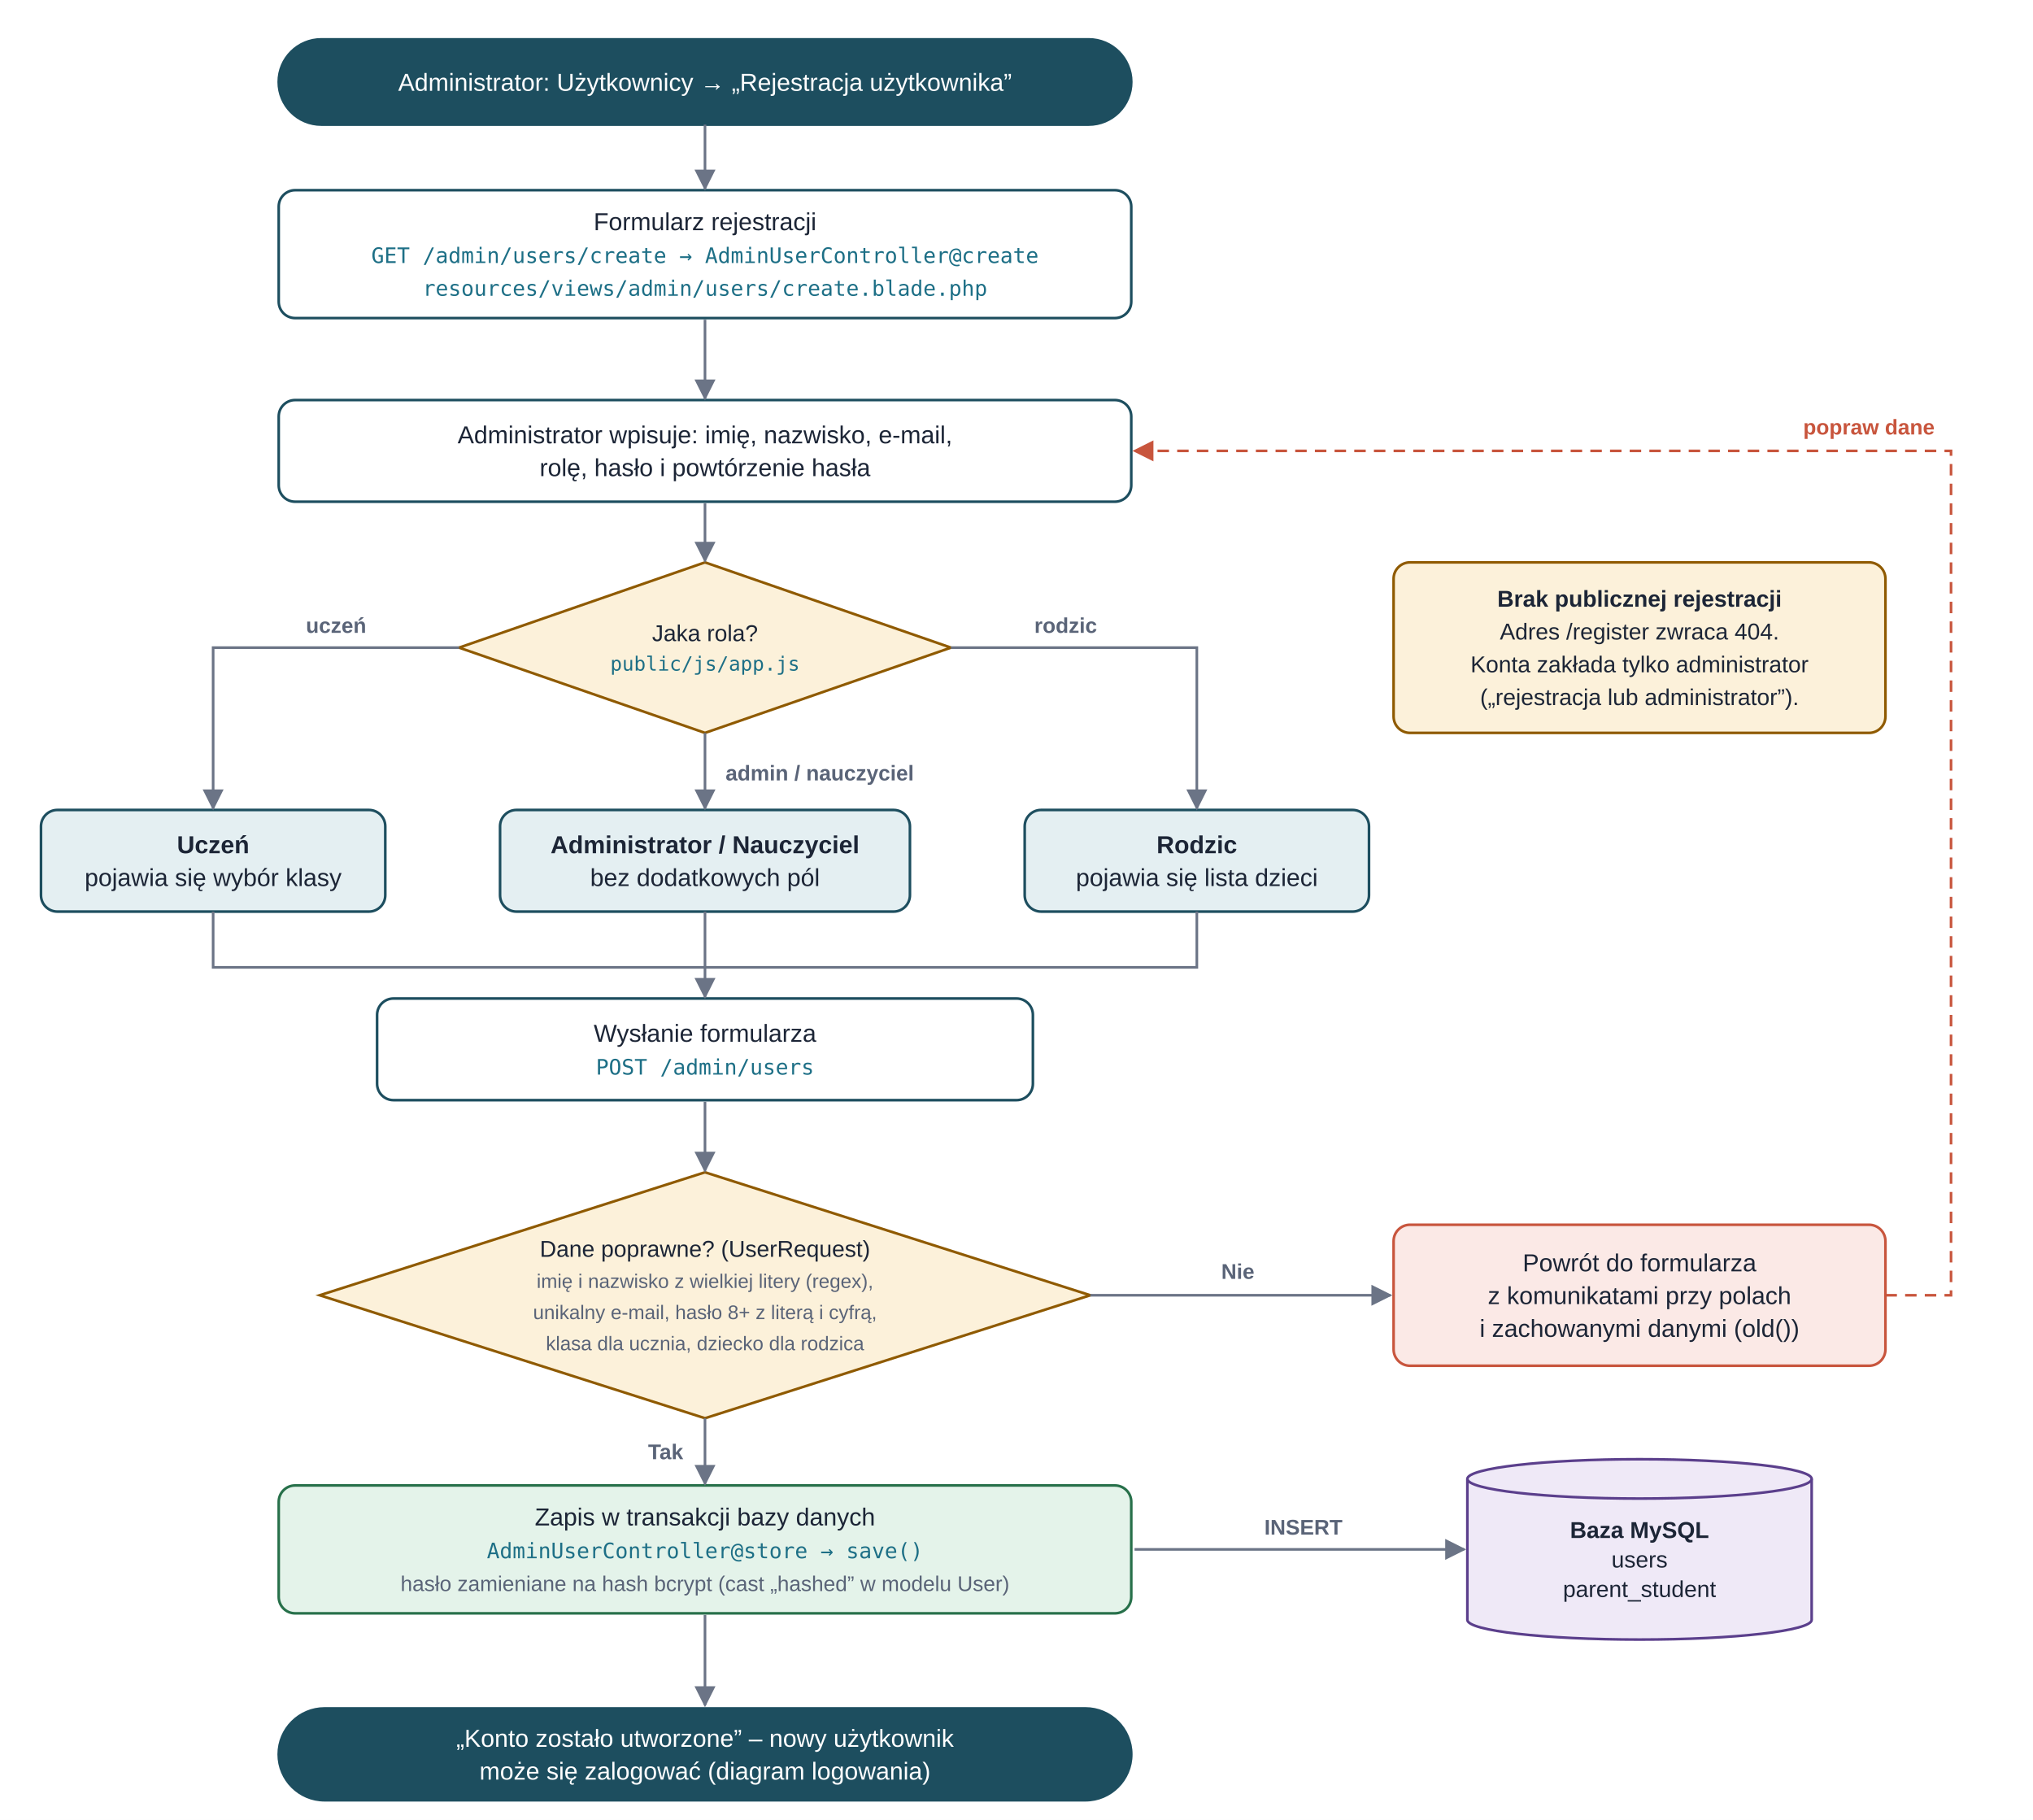
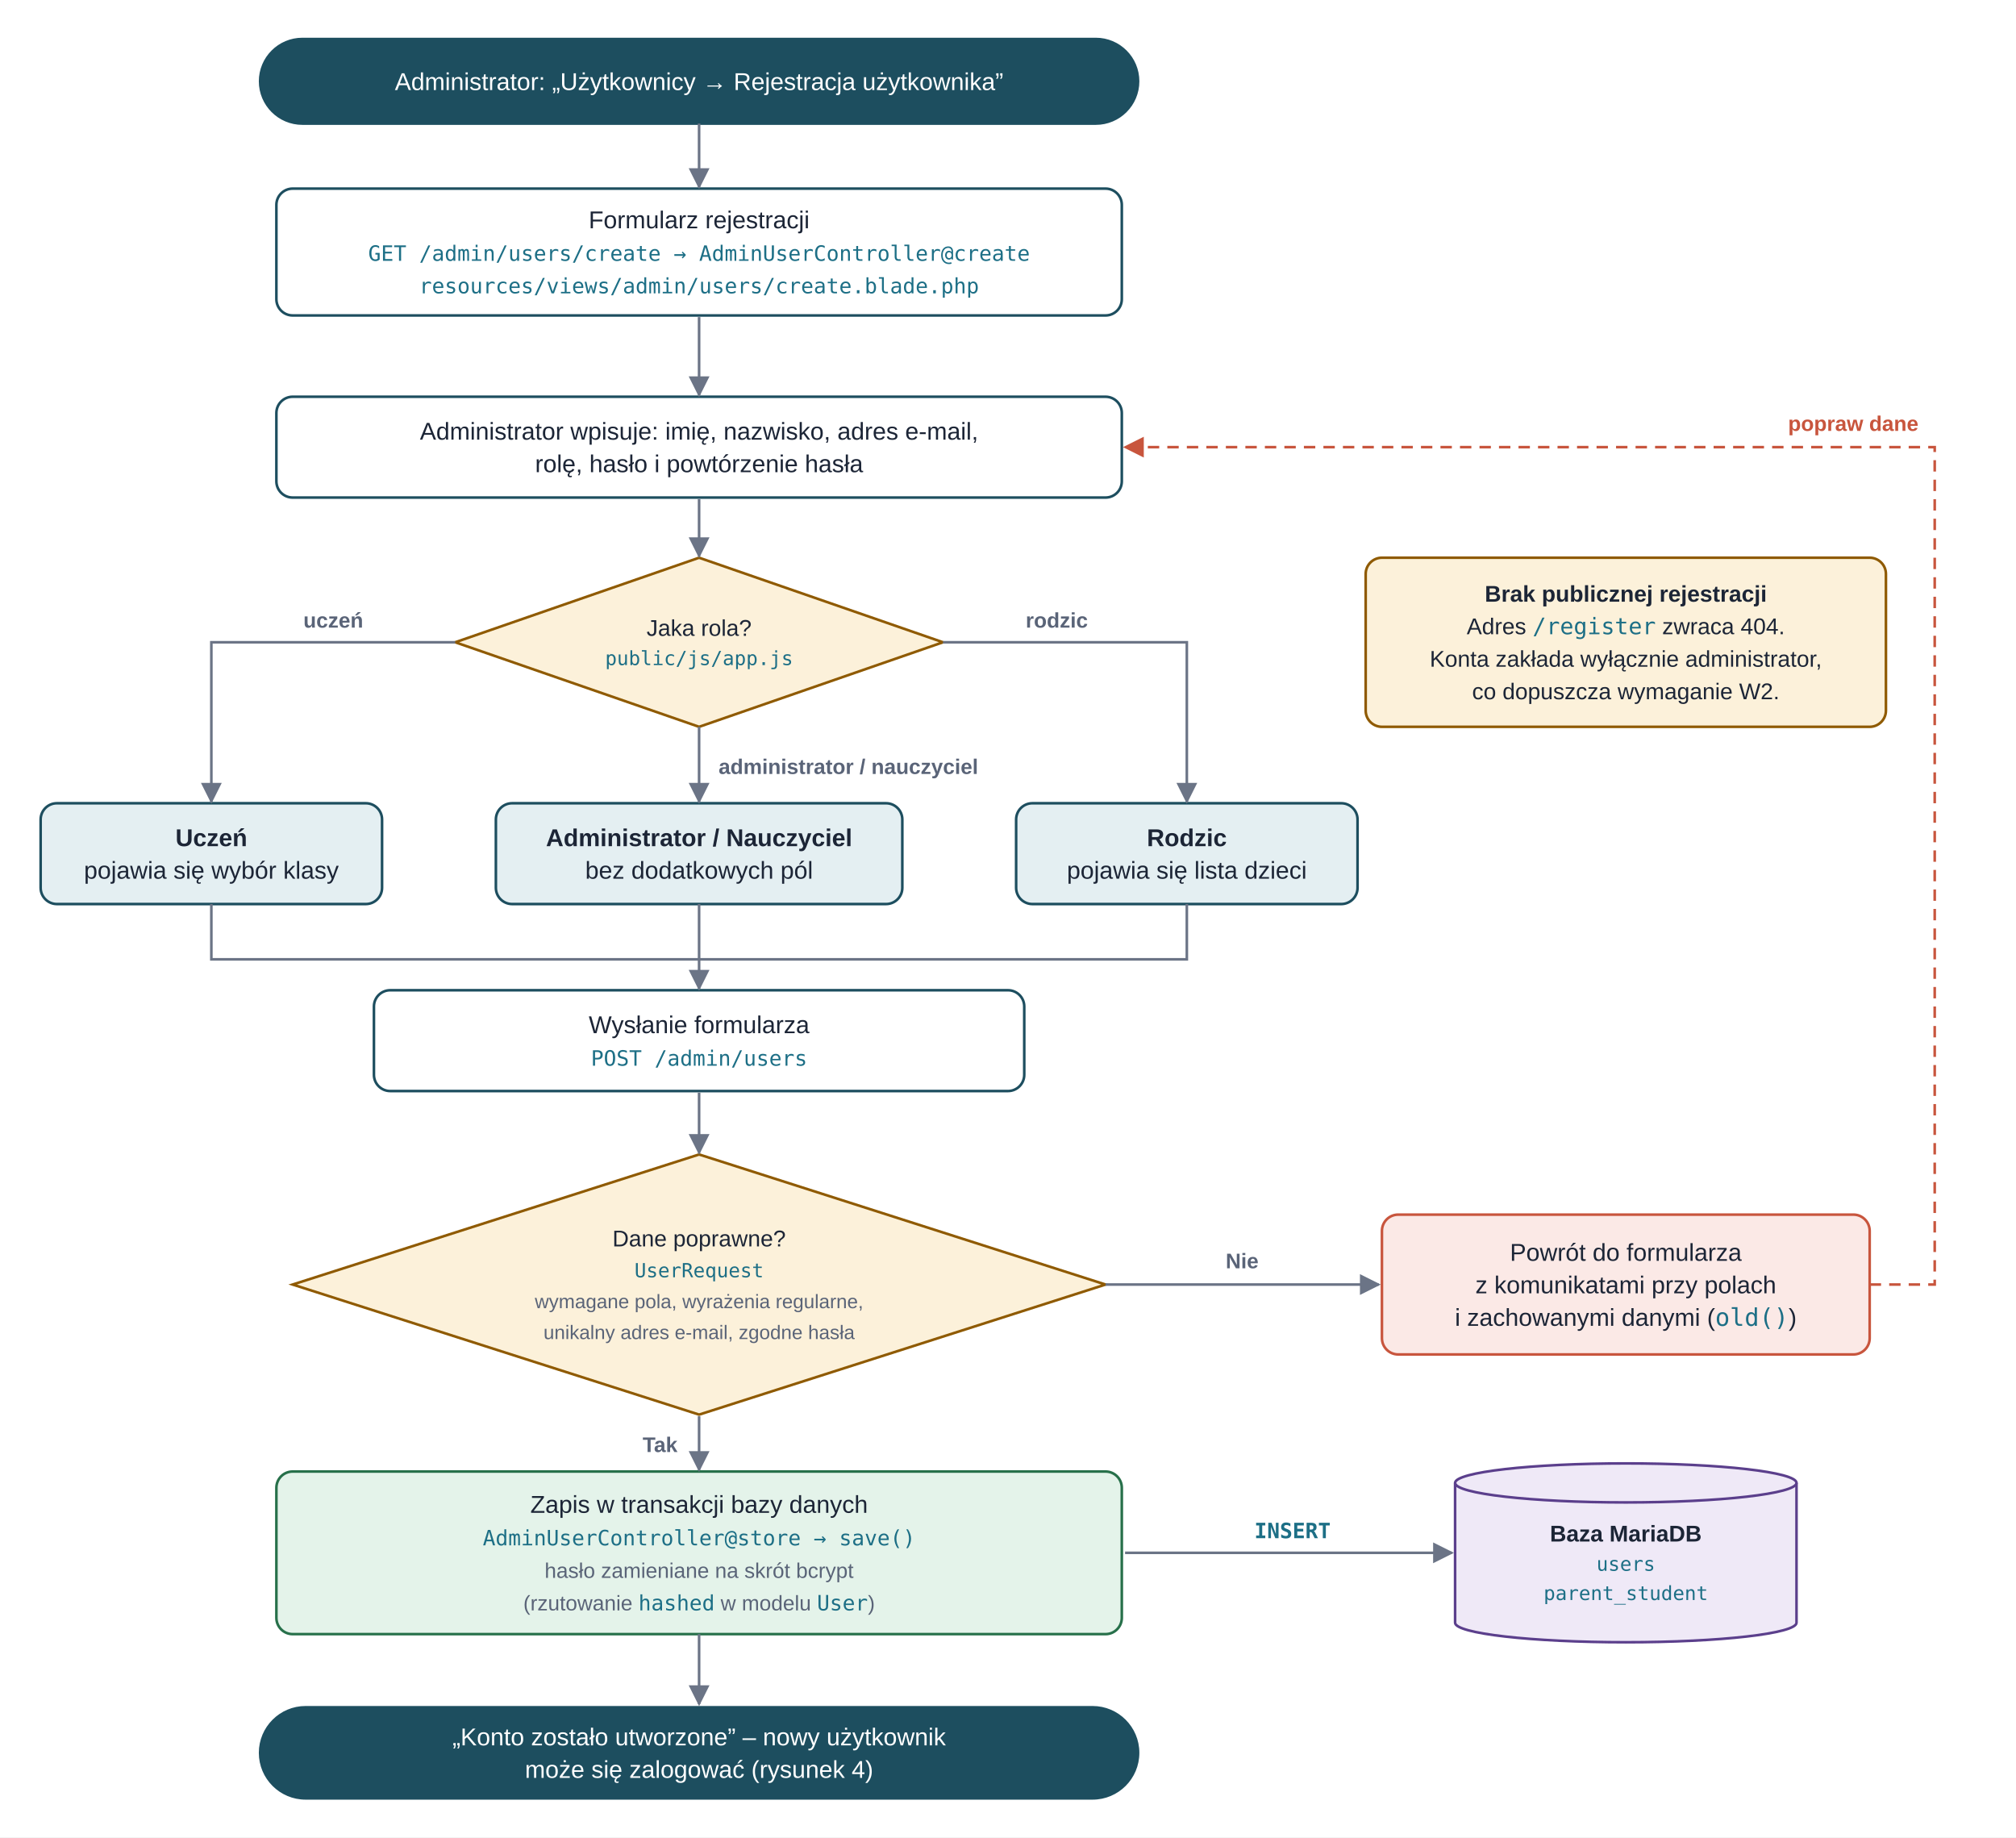
- <svg xmlns="http://www.w3.org/2000/svg" width="1240" height="1110" viewBox="0 0 1240 1110" font-family="Segoe UI, Helvetica Neue, Arial, sans-serif">
+ <svg xmlns="http://www.w3.org/2000/svg" width="1240" height="1130" viewBox="0 0 1240 1130" font-family="Segoe UI, Helvetica Neue, Arial, sans-serif">
  <defs>
    <marker id="arr" viewBox="0 0 10 10" refX="9" refY="5" markerWidth="8" markerHeight="8" orient="auto-start-reverse">
      <path d="M0,0 L10,5 L0,10 z" fill="#6b7486" />
    </marker>
    <marker id="arrA" viewBox="0 0 10 10" refX="9" refY="5" markerWidth="8" markerHeight="8" orient="auto-start-reverse">
      <path d="M0,0 L10,5 L0,10 z" fill="#c8553d" />
    </marker>
    <marker id="arrB" viewBox="0 0 10 10" refX="9" refY="5" markerWidth="8" markerHeight="8" orient="auto-start-reverse">
      <path d="M0,0 L10,5 L0,10 z" fill="#1d4e5f" />
    </marker>
    <marker id="gen" viewBox="0 0 14 14" refX="13" refY="7" markerWidth="14" markerHeight="14" orient="auto">
      <path d="M1,1 L13,7 L1,13 z" fill="#fff" stroke="#1c2536" stroke-width="1.4" />
    </marker>
  </defs>
-   <rect width="1240" height="1110" fill="#ffffff" />
-   <rect x="170" y="24" width="520" height="52" rx="26" fill="#1d4e5f" stroke="#1d4e5f" stroke-width="1.6" />
-   <text x="430" y="55.4" text-anchor="middle" font-size="15" font-weight="400" fill="#fff">Administrator: Użytkownicy → „Rejestracja użytkownika”</text>
+   <rect width="1240" height="1130" fill="#ffffff" />
+   <rect x="160" y="24" width="540" height="52" rx="26" fill="#1d4e5f" stroke="#1d4e5f" stroke-width="1.6" />
+   <text x="430" y="55.4" text-anchor="middle" font-size="15" font-weight="400" fill="#fff">Administrator: „Użytkownicy → Rejestracja użytkownika”</text>
  <rect x="170" y="116" width="520" height="78" rx="10" fill="#ffffff" stroke="#1d4e5f" stroke-width="1.6" />
  <text x="430" y="140.4" text-anchor="middle" font-size="15" font-weight="400" fill="#1c2536">Formularz rejestracji</text>
  <text x="430" y="160.4" text-anchor="middle" font-size="13" font-weight="400" fill="#1d6f86" font-family="Menlo, Consolas, monospace">GET /admin/users/create → AdminUserController@create</text>
  <text x="430" y="180.4" text-anchor="middle" font-size="13" font-weight="400" fill="#1d6f86" font-family="Menlo, Consolas, monospace">resources/views/admin/users/create.blade.php</text>
  <rect x="170" y="244" width="520" height="62" rx="10" fill="#ffffff" stroke="#1d4e5f" stroke-width="1.6" />
-   <text x="430" y="270.4" text-anchor="middle" font-size="15" font-weight="400" fill="#1c2536">Administrator wpisuje: imię, nazwisko, e-mail,</text>
+   <text x="430" y="270.4" text-anchor="middle" font-size="15" font-weight="400" fill="#1c2536">Administrator wpisuje: imię, nazwisko, adres e-mail,</text>
  <text x="430" y="290.4" text-anchor="middle" font-size="15" font-weight="400" fill="#1c2536">rolę, hasło i powtórzenie hasła</text>
  <polygon points="430,343 580,395 430,447 280,395" fill="#fcf1da" stroke="#8f5a00" stroke-width="1.6" />
  <text x="430" y="391.04" text-anchor="middle" font-size="14" font-weight="400" fill="#1c2536">Jaka rola?</text>
  <text x="430" y="409.04" text-anchor="middle" font-size="12" font-weight="400" fill="#1d6f86" font-family="Menlo, Consolas, monospace">public/js/app.js</text>
  <rect x="25" y="494" width="210" height="62" rx="10" fill="#e4eff2" stroke="#1d4e5f" stroke-width="1.6" />
  <text x="130" y="520.4" text-anchor="middle" font-size="15" font-weight="700" fill="#1c2536">Uczeń</text>
  <text x="130" y="540.4" text-anchor="middle" font-size="15" font-weight="400" fill="#1c2536">pojawia się wybór klasy</text>
  <rect x="305" y="494" width="250" height="62" rx="10" fill="#e4eff2" stroke="#1d4e5f" stroke-width="1.6" />
  <text x="430" y="520.4" text-anchor="middle" font-size="15" font-weight="700" fill="#1c2536">Administrator / Nauczyciel</text>
  <text x="430" y="540.4" text-anchor="middle" font-size="15" font-weight="400" fill="#1c2536">bez dodatkowych pól</text>
  <rect x="625" y="494" width="210" height="62" rx="10" fill="#e4eff2" stroke="#1d4e5f" stroke-width="1.6" />
  <text x="730" y="520.4" text-anchor="middle" font-size="15" font-weight="700" fill="#1c2536">Rodzic</text>
  <text x="730" y="540.4" text-anchor="middle" font-size="15" font-weight="400" fill="#1c2536">pojawia się lista dzieci</text>
  <rect x="230" y="609" width="400" height="62" rx="10" fill="#ffffff" stroke="#1d4e5f" stroke-width="1.6" />
  <text x="430" y="635.4" text-anchor="middle" font-size="15" font-weight="400" fill="#1c2536">Wysłanie formularza</text>
  <text x="430" y="655.4" text-anchor="middle" font-size="13" font-weight="400" fill="#1d6f86" font-family="Menlo, Consolas, monospace">POST /admin/users</text>
-   <polygon points="430,715 665,790 430,865 195,790" fill="#fcf1da" stroke="#8f5a00" stroke-width="1.6" />
-   <text x="430" y="766.54" text-anchor="middle" font-size="14" font-weight="400" fill="#1c2536">Dane poprawne? (UserRequest)</text>
-   <text x="430" y="785.54" text-anchor="middle" font-size="12" font-weight="400" fill="#5a6478">imię i nazwisko z wielkiej litery (regex),</text>
-   <text x="430" y="804.54" text-anchor="middle" font-size="12" font-weight="400" fill="#5a6478">unikalny e-mail, hasło 8+ z literą i cyfrą,</text>
-   <text x="430" y="823.54" text-anchor="middle" font-size="12" font-weight="400" fill="#5a6478">klasa dla ucznia, dziecko dla rodzica</text>
-   <rect x="170" y="906" width="520" height="78" rx="10" fill="#e4f3ea" stroke="#27704a" stroke-width="1.6" />
+   <polygon points="430,710 680,790 430,870 180,790" fill="#fcf1da" stroke="#8f5a00" stroke-width="1.6" />
+   <text x="430" y="766.54" text-anchor="middle" font-size="14" font-weight="400" fill="#1c2536">Dane poprawne?</text>
+   <text x="430" y="785.54" text-anchor="middle" font-size="12" font-weight="400" fill="#1d6f86" font-family="Menlo, Consolas, monospace">UserRequest</text>
+   <text x="430" y="804.54" text-anchor="middle" font-size="12" font-weight="400" fill="#5a6478">wymagane pola, wyrażenia regularne,</text>
+   <text x="430" y="823.54" text-anchor="middle" font-size="12" font-weight="400" fill="#5a6478">unikalny adres e-mail, zgodne hasła</text>
+   <rect x="170" y="905" width="520" height="100" rx="10" fill="#e4f3ea" stroke="#27704a" stroke-width="1.6" />
  <text x="430" y="930.4" text-anchor="middle" font-size="15" font-weight="400" fill="#1c2536">Zapis w transakcji bazy danych</text>
  <text x="430" y="950.4" text-anchor="middle" font-size="13" font-weight="400" fill="#1d6f86" font-family="Menlo, Consolas, monospace">AdminUserController@store → save()</text>
-   <text x="430" y="970.4" text-anchor="middle" font-size="13" font-weight="400" fill="#5a6478">hasło zamieniane na hash bcrypt (cast „hashed” w modelu User)</text>
-   <path d="M895,902 A105,12 0 0 1 1105,902 L1105,988 A105,12 0 0 1 895,988 Z" fill="#efe9f7" stroke="#5b3f8c" stroke-width="1.6" />
-   <path d="M895,902 A105,12 0 0 0 1105,902" fill="none" stroke="#5b3f8c" stroke-width="1.6" />
-   <text x="1000" y="938.04" text-anchor="middle" font-size="14" font-weight="700" fill="#1c2536">Baza MySQL</text>
-   <text x="1000" y="956.04" text-anchor="middle" font-size="14" font-weight="400" fill="#1c2536">users</text>
-   <text x="1000" y="974.04" text-anchor="middle" font-size="14" font-weight="400" fill="#1c2536">parent_student</text>
-   <rect x="170" y="1042" width="520" height="56" rx="28" fill="#1d4e5f" stroke="#1d4e5f" stroke-width="1.6" />
-   <text x="430" y="1065.4" text-anchor="middle" font-size="15" font-weight="400" fill="#fff">„Konto zostało utworzone” – nowy użytkownik</text>
-   <text x="430" y="1085.4" text-anchor="middle" font-size="15" font-weight="400" fill="#fff">może się zalogować (diagram logowania)</text>
+   <text x="430" y="970.4" text-anchor="middle" font-size="13" font-weight="400" fill="#5a6478">hasło zamieniane na skrót bcrypt</text>
+   <text x="430" y="990.4" text-anchor="middle" font-size="13" font-weight="400" fill="#5a6478">(rzutowanie <tspan font-family="Menlo, Consolas, monospace" fill="#1d6f86">hashed</tspan> w modelu <tspan font-family="Menlo, Consolas, monospace" fill="#1d6f86">User</tspan>)</text>
+   <path d="M895,912 A105,12 0 0 1 1105,912 L1105,998 A105,12 0 0 1 895,998 Z" fill="#efe9f7" stroke="#5b3f8c" stroke-width="1.6" />
+   <path d="M895,912 A105,12 0 0 0 1105,912" fill="none" stroke="#5b3f8c" stroke-width="1.6" />
+   <text x="1000" y="948.04" text-anchor="middle" font-size="14" font-weight="700" fill="#1c2536">Baza MariaDB</text>
+   <text x="1000" y="966.04" text-anchor="middle" font-size="12" font-weight="400" fill="#1d6f86" font-family="Menlo, Consolas, monospace">users</text>
+   <text x="1000" y="984.04" text-anchor="middle" font-size="12" font-weight="400" fill="#1d6f86" font-family="Menlo, Consolas, monospace">parent_student</text>
+   <rect x="160" y="1050" width="540" height="56" rx="28" fill="#1d4e5f" stroke="#1d4e5f" stroke-width="1.6" />
+   <text x="430" y="1073.4" text-anchor="middle" font-size="15" font-weight="400" fill="#fff">„Konto zostało utworzone” – nowy użytkownik</text>
+   <text x="430" y="1093.4" text-anchor="middle" font-size="15" font-weight="400" fill="#fff">może się zalogować (rysunek 4)</text>
  <rect x="850" y="747" width="300" height="86" rx="10" fill="#fbe9e6" stroke="#c8553d" stroke-width="1.6" />
  <text x="1000" y="775.4" text-anchor="middle" font-size="15" font-weight="400" fill="#1c2536">Powrót do formularza</text>
  <text x="1000" y="795.4" text-anchor="middle" font-size="15" font-weight="400" fill="#1c2536">z komunikatami przy polach</text>
-   <text x="1000" y="815.4" text-anchor="middle" font-size="15" font-weight="400" fill="#1c2536">i zachowanymi danymi (old())</text>
-   <rect x="850" y="343" width="300" height="104" rx="10" fill="#fcf1da" stroke="#8f5a00" stroke-width="1.6" />
+   <text x="1000" y="815.4" text-anchor="middle" font-size="15" font-weight="400" fill="#1c2536">i zachowanymi danymi (<tspan font-family="Menlo, Consolas, monospace" fill="#1d6f86">old()</tspan>)</text>
+   <rect x="840" y="343" width="320" height="104" rx="10" fill="#fcf1da" stroke="#8f5a00" stroke-width="1.6" />
  <text x="1000" y="370.04" text-anchor="middle" font-size="14" font-weight="700" fill="#1c2536">Brak publicznej rejestracji</text>
-   <text x="1000" y="390.04" text-anchor="middle" font-size="14" font-weight="400" fill="#1c2536">Adres /register zwraca 404.</text>
-   <text x="1000" y="410.04" text-anchor="middle" font-size="14" font-weight="400" fill="#1c2536">Konta zakłada tylko administrator</text>
-   <text x="1000" y="430.04" text-anchor="middle" font-size="14" font-weight="400" fill="#1c2536">(„rejestracja lub administrator”).</text>
+   <text x="1000" y="390.04" text-anchor="middle" font-size="14" font-weight="400" fill="#1c2536">Adres <tspan font-family="Menlo, Consolas, monospace" fill="#1d6f86">/register</tspan> zwraca 404.</text>
+   <text x="1000" y="410.04" text-anchor="middle" font-size="14" font-weight="400" fill="#1c2536">Konta zakłada wyłącznie administrator,</text>
+   <text x="1000" y="430.04" text-anchor="middle" font-size="14" font-weight="400" fill="#1c2536">co dopuszcza wymaganie W2.</text>
  <path d="M430,76 L430,115" fill="none" stroke="#6b7486" stroke-width="1.6" marker-end="url(#arr)" />
  <path d="M430,195 L430,243" fill="none" stroke="#6b7486" stroke-width="1.6" marker-end="url(#arr)" />
  <path d="M430,307 L430,342" fill="none" stroke="#6b7486" stroke-width="1.6" marker-end="url(#arr)" />
  <path d="M280,395 L130,395 L130,493" fill="none" stroke="#6b7486" stroke-width="1.6" marker-end="url(#arr)" />
  <text x="205" y="386" text-anchor="middle" font-size="13" fill="#5a6478" font-weight="600" paint-order="stroke" stroke="#fff" stroke-width="5">uczeń</text>
  <path d="M430,447 L430,493" fill="none" stroke="#6b7486" stroke-width="1.6" marker-end="url(#arr)" />
-   <text x="500" y="476" text-anchor="middle" font-size="13" fill="#5a6478" font-weight="600" paint-order="stroke" stroke="#fff" stroke-width="5">admin / nauczyciel</text>
+   <text x="442" y="476" text-anchor="start" font-size="13" fill="#5a6478" font-weight="600" paint-order="stroke" stroke="#fff" stroke-width="5">administrator / nauczyciel</text>
  <path d="M580,395 L730,395 L730,493" fill="none" stroke="#6b7486" stroke-width="1.6" marker-end="url(#arr)" />
  <text x="650" y="386" text-anchor="middle" font-size="13" fill="#5a6478" font-weight="600" paint-order="stroke" stroke="#fff" stroke-width="5">rodzic</text>
  <path d="M130,556 L130,590 L730,590 L730,556 M430,556 L430,590" stroke="#6b7486" stroke-width="1.6" fill="none" />
  <path d="M430,590 L430,608" fill="none" stroke="#6b7486" stroke-width="1.6" marker-end="url(#arr)" />
-   <path d="M430,672 L430,714" fill="none" stroke="#6b7486" stroke-width="1.6" marker-end="url(#arr)" />
-   <path d="M430,865 L430,905" fill="none" stroke="#6b7486" stroke-width="1.6" marker-end="url(#arr)" />
-   <text x="406" y="890" text-anchor="middle" font-size="13" fill="#5a6478" font-weight="600" paint-order="stroke" stroke="#fff" stroke-width="5">Tak</text>
-   <path d="M665,790 L848,790" fill="none" stroke="#6b7486" stroke-width="1.6" marker-end="url(#arr)" />
-   <text x="755" y="780" text-anchor="middle" font-size="13" fill="#5a6478" font-weight="600" paint-order="stroke" stroke="#fff" stroke-width="5">Nie</text>
+   <path d="M430,672 L430,709" fill="none" stroke="#6b7486" stroke-width="1.6" marker-end="url(#arr)" />
+   <path d="M430,871 L430,904" fill="none" stroke="#6b7486" stroke-width="1.6" marker-end="url(#arr)" />
+   <text x="406" y="893" text-anchor="middle" font-size="13" fill="#5a6478" font-weight="600" paint-order="stroke" stroke="#fff" stroke-width="5">Tak</text>
+   <path d="M680,790 L848,790" fill="none" stroke="#6b7486" stroke-width="1.6" marker-end="url(#arr)" />
+   <text x="764" y="780" text-anchor="middle" font-size="13" fill="#5a6478" font-weight="600" paint-order="stroke" stroke="#fff" stroke-width="5">Nie</text>
  <path d="M1150,790 L1190,790 L1190,275 L692,275" fill="none" stroke="#c8553d" stroke-width="1.6" stroke-dasharray="7 5" marker-end="url(#arrA)" />
  <text x="1180" y="265" text-anchor="end" font-size="13" fill="#c8553d" font-weight="600" paint-order="stroke" stroke="#fff" stroke-width="5">popraw dane</text>
-   <path d="M692,945 L893,945" fill="none" stroke="#6b7486" stroke-width="1.6" marker-end="url(#arr)" />
-   <text x="795" y="936" text-anchor="middle" font-size="13" fill="#5a6478" font-weight="600" paint-order="stroke" stroke="#fff" stroke-width="5">INSERT</text>
-   <path d="M430,985 L430,1040" fill="none" stroke="#6b7486" stroke-width="1.6" marker-end="url(#arr)" />
+   <path d="M692,955 L893,955" fill="none" stroke="#6b7486" stroke-width="1.6" marker-end="url(#arr)" />
+   <text x="795" y="946" text-anchor="middle" font-size="13" fill="#5a6478" font-weight="600" paint-order="stroke" stroke="#fff" stroke-width="5">
+     <tspan font-family="Menlo, Consolas, monospace" fill="#1d6f86">INSERT</tspan>
+   </text>
+   <path d="M430,1005 L430,1048" fill="none" stroke="#6b7486" stroke-width="1.6" marker-end="url(#arr)" />
</svg>
